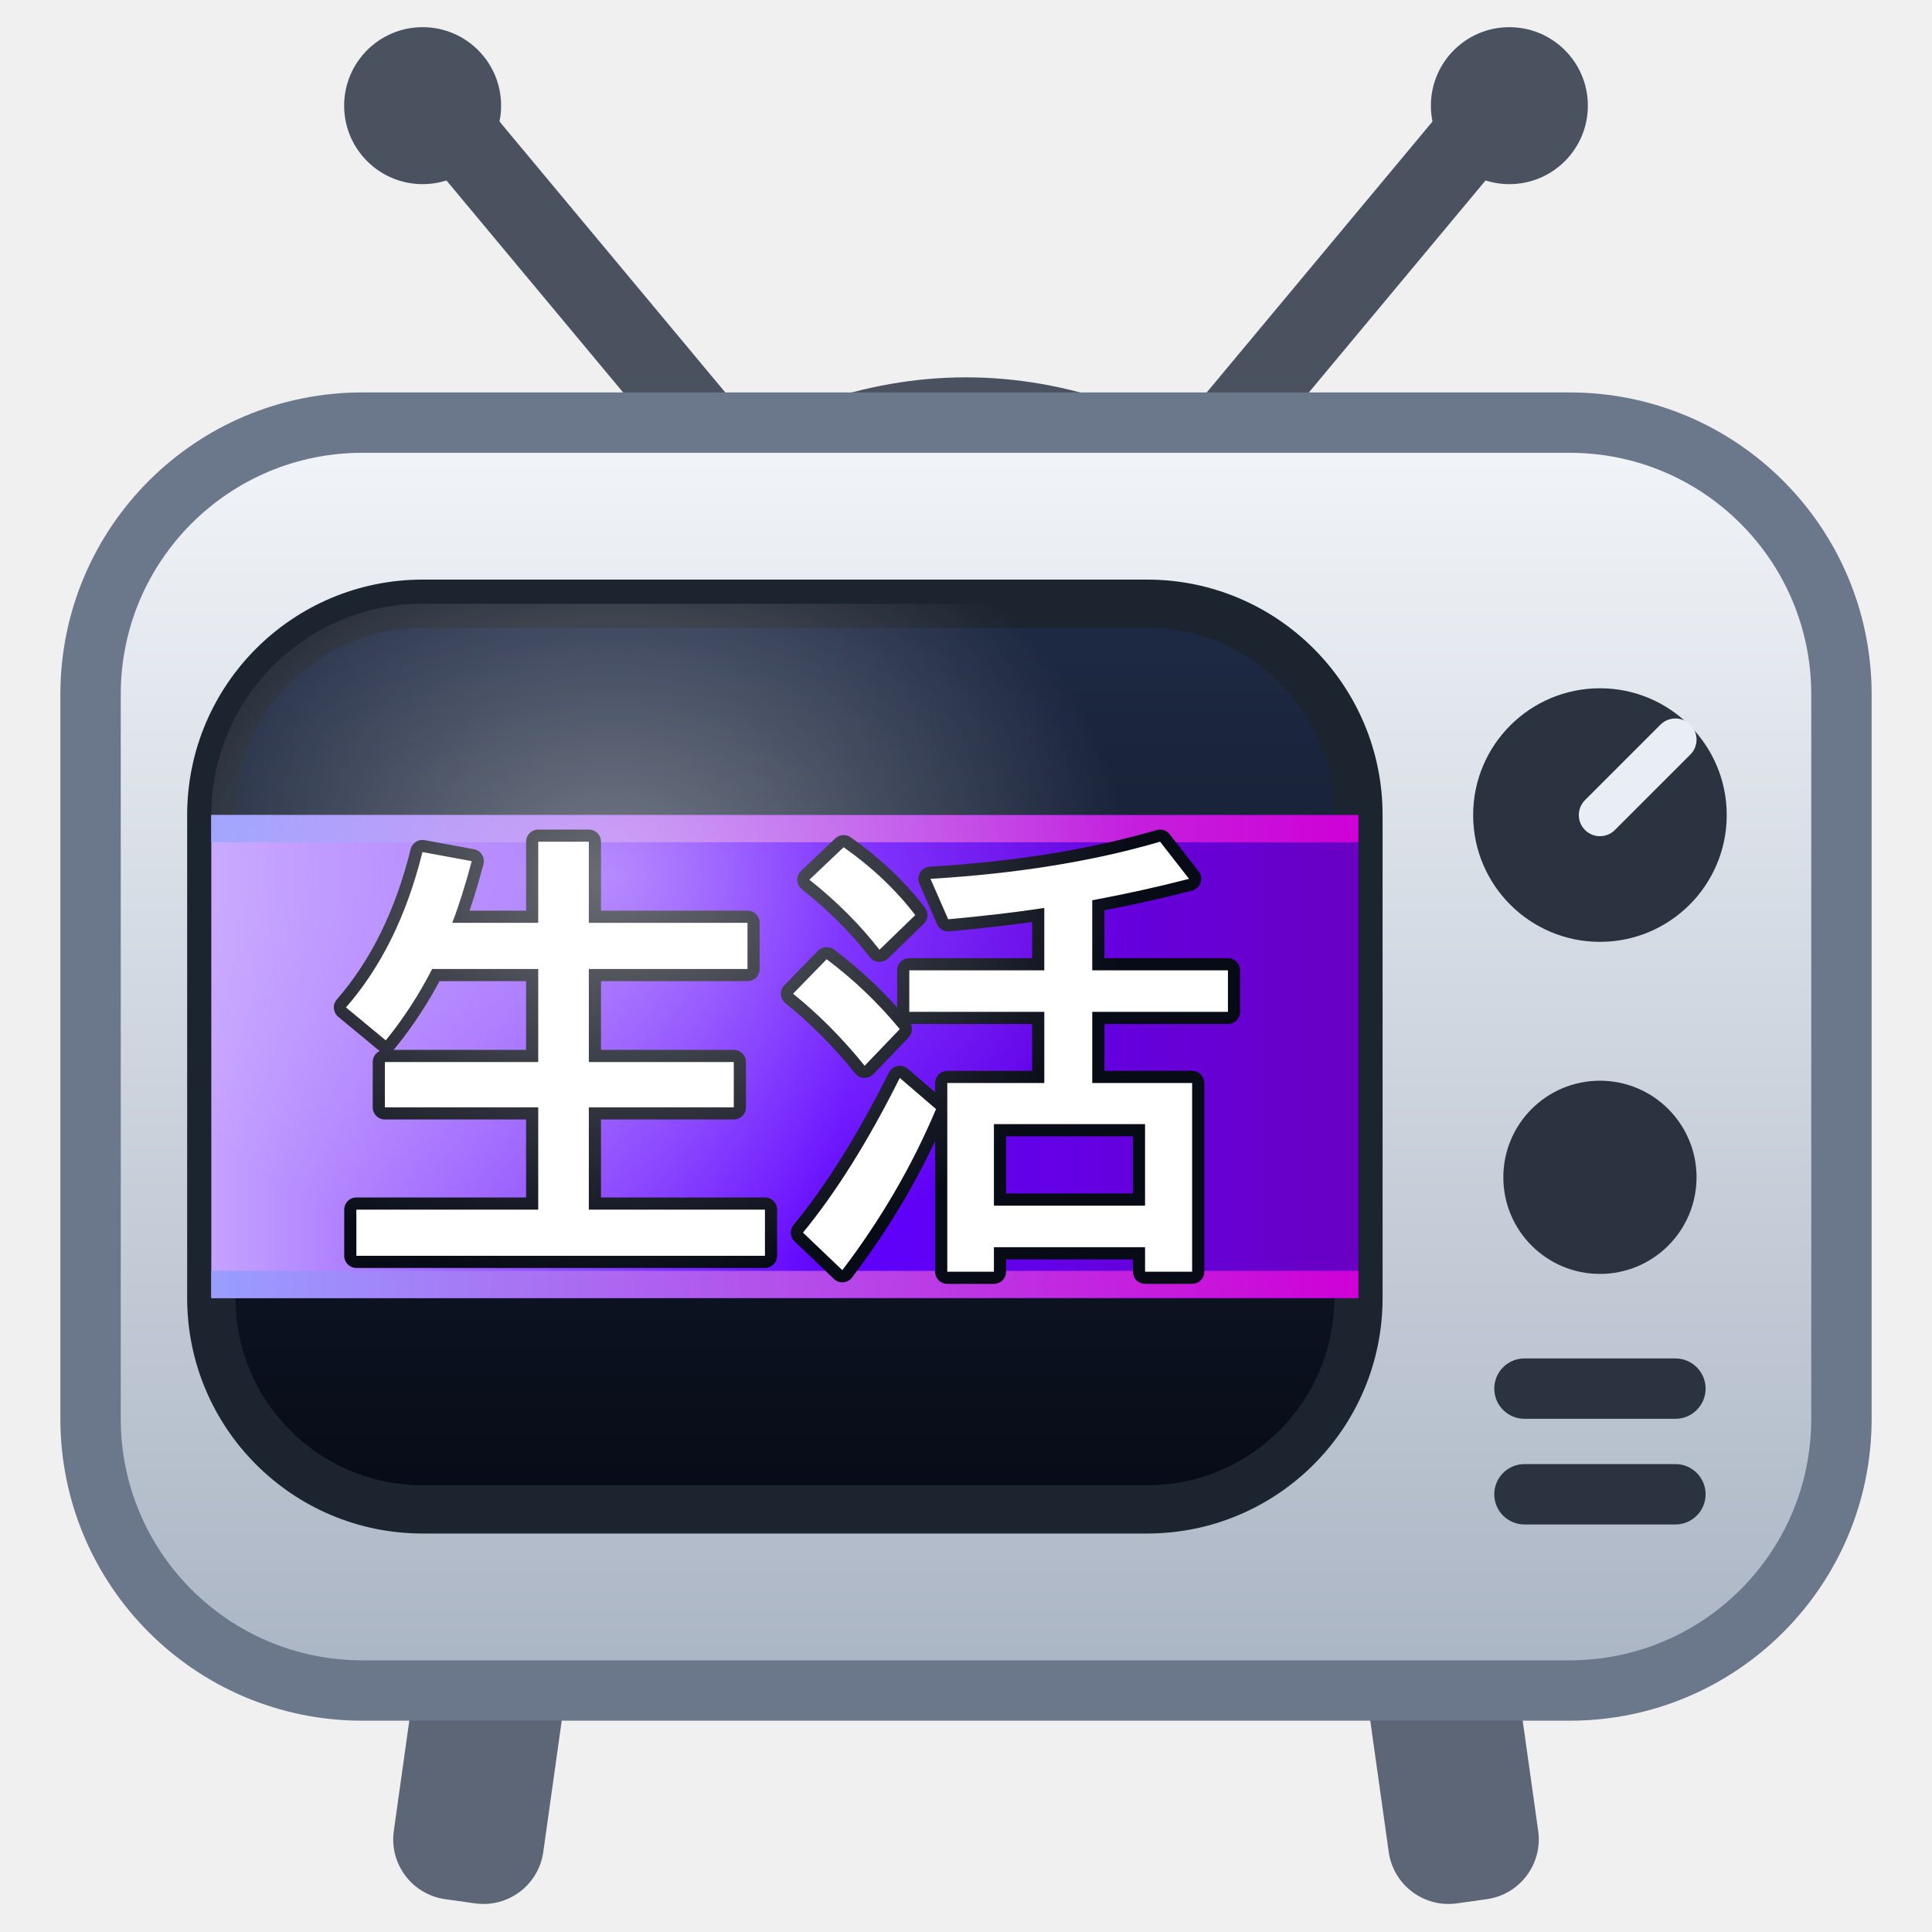
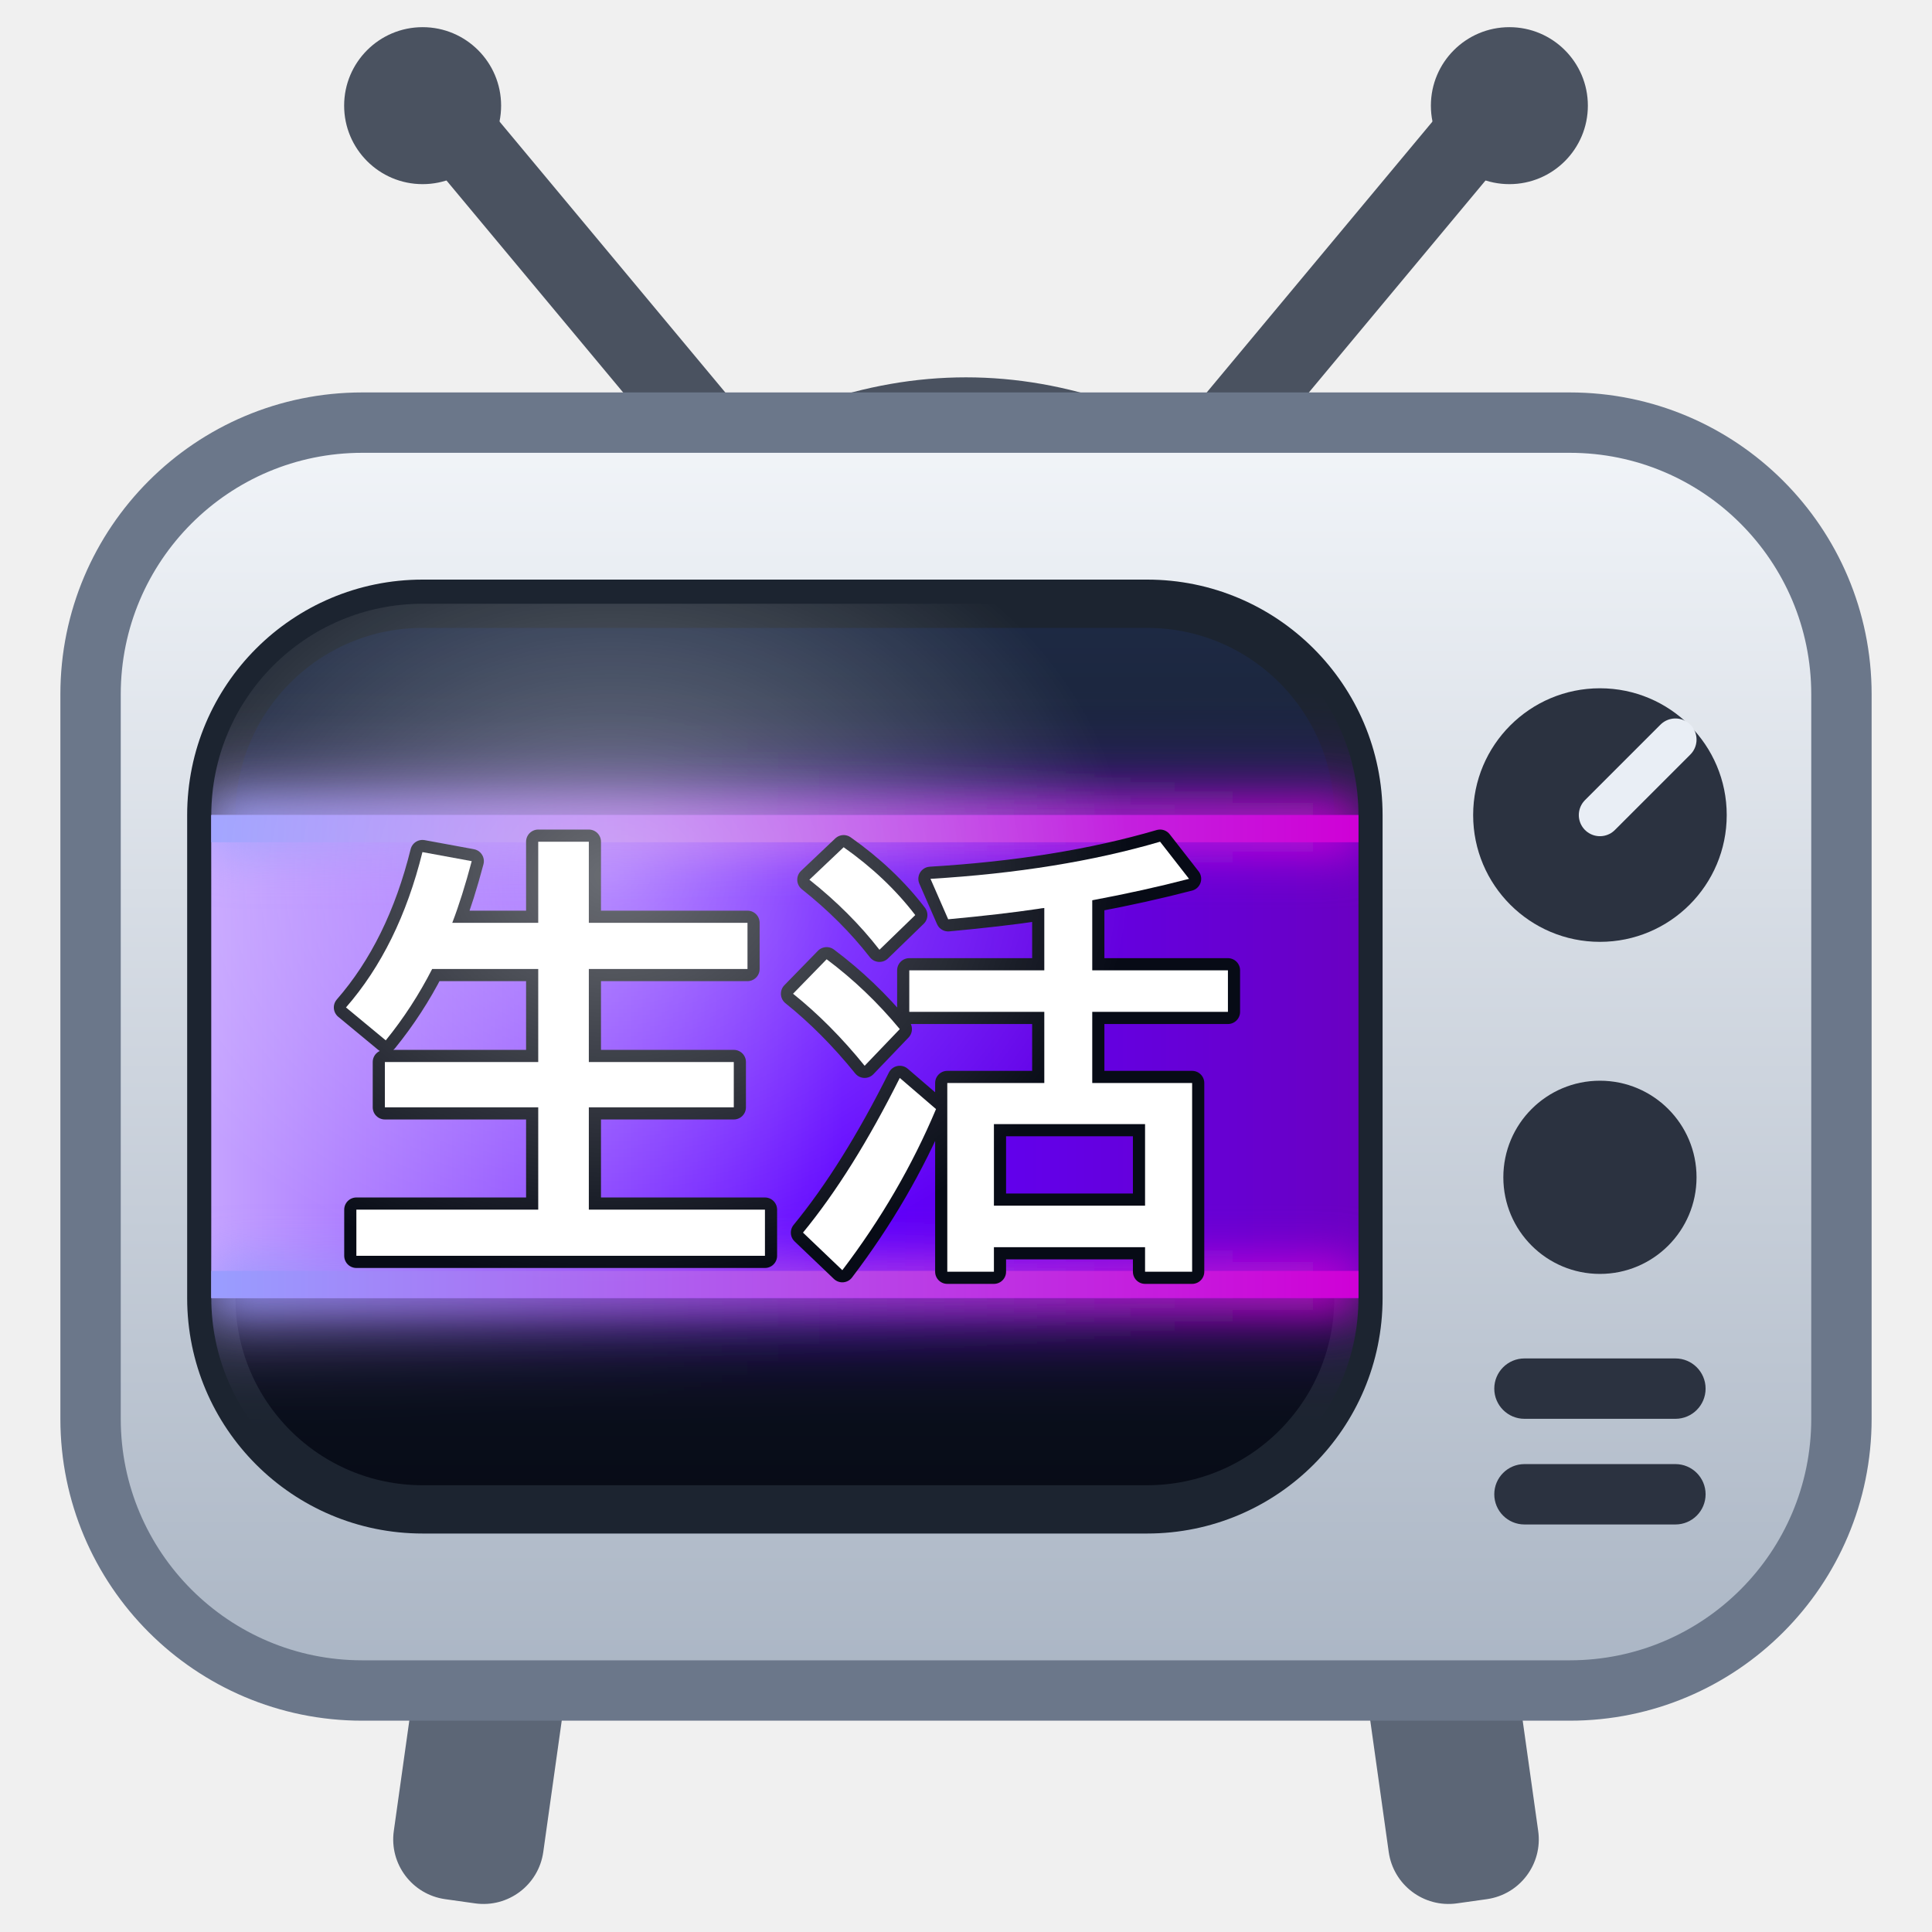
<svg xmlns="http://www.w3.org/2000/svg" viewBox="0 0 64 64">
  <defs>
    <linearGradient id="cab" x1="0" y1="0" x2="0" y2="1">
      <stop offset="0" stop-color="#F2F5F9" />
      <stop offset="1" stop-color="#AAB5C4" />
    </linearGradient>
    <linearGradient id="scr" x1="0" y1="0" x2="0" y2="1">
      <stop offset="0" stop-color="#1E2A44" />
      <stop offset="1" stop-color="#070B16" />
    </linearGradient>
    <linearGradient id="bd" x1="0" y1="0" x2="1" y2="0">
      <stop offset="0" stop-color="#C5A3FF" />
      <stop offset=".55" stop-color="#5E00FF" />
      <stop offset="1" stop-color="#6A00C2" />
    </linearGradient>
    <clipPath id="sc">
      <rect x="7" y="20" width="38" height="30" rx="7" />
    </clipPath>
    <radialGradient id="gl" cx=".35" cy=".3" r=".9">
      <stop offset="0" stop-color="#fff" stop-opacity=".4" />
      <stop offset=".5" stop-color="#fff" stop-opacity="0" />
    </radialGradient>
    <linearGradient id="rbl" x1="0" y1="0" x2="1" y2="0">
      <stop offset="0" stop-color="#999EFF" />
      <stop offset="1" stop-color="#CF00D6" />
    </linearGradient>
+     <filter id="neon" x="-20%" y="-300%" width="140%" height="700%">
+       <feGaussianBlur stdDeviation=".8" />
+     </filter>
+     <filter id="neon2" x="-20%" y="-50%" width="140%" height="200%">
+       <feGaussianBlur stdDeviation="1.2" />
+     </filter>
  </defs>
  <path d="M24 15 L14 3 M40 15 L50 3" stroke="#4A5260" stroke-width="2.6" stroke-linecap="round" />
  <circle cx="14" cy="3.5" r="2.6" fill="#4A5260" />
  <circle cx="50" cy="3.5" r="2.6" fill="#4A5260" />
  <path d="M22 16 Q32 9 42 16 Z" fill="#4A5260" />
  <rect x="14" y="54" width="5" height="9" rx="2" fill="#5C6676" transform="rotate(8 16 54)" />
  <rect x="45" y="54" width="5" height="9" rx="2" fill="#5C6676" transform="rotate(-8 48 54)" />
  <rect x="3" y="14" width="58" height="42" rx="9" fill="url(#cab)" stroke="#6B778A" stroke-width="2" />
  <rect x="7" y="20" width="38" height="30" rx="7" fill="url(#scr)" stroke="#1C2430" stroke-width="1.6" />
+   <g clip-path="url(#sc)">
+     <rect x="6" y="25.5" width="40" height="19" fill="url(#bd)" opacity=".35" filter="url(#neon2)" />
+   </g>
  <rect x="7" y="27" width="38" height="16" fill="url(#bd)" clip-path="url(#sc)" />
+   <g clip-path="url(#sc)" filter="url(#neon)">
+     <rect x="7" y="26.6" width="38" height="1.6" fill="url(#rbl)" />
+     <rect x="7" y="41.8" width="38" height="1.6" fill="url(#rbl)" />
+   </g>
  <rect x="7" y="27" width="38" height="0.9" fill="url(#rbl)" clip-path="url(#sc)" />
  <rect x="7" y="42.1" width="38" height="0.9" fill="url(#rbl)" clip-path="url(#sc)" />
  <path d="M544 1384H933V1751H1162V1384H1880V1175H1162V754H1818V549H1162V86H1959V-123H110V86H933V549H239V754H933V1175H453Q364 1001 243 852L63 1001Q303 1276 409 1704L632 1663Q589 1501 544 1384Z" fill="#fff" stroke="#070B16" stroke-width="110" paint-order="stroke" stroke-linejoin="round" transform="translate(11.00 40.70) scale(0.00732 -0.00732)" />
  <path d="M1391 659H1843V-195H1630V-84H946V-195H735V659H1174V981H563V1169H1174V1451Q1162 1450 1145 1447Q977 1422 739 1400L659 1583Q1244 1618 1698 1751L1829 1583Q1626 1530 1391 1486V1169H2005V981H1391ZM1630 473H946V104H1630ZM428 1262Q296 1432 111 1579L266 1726Q459 1590 590 1419ZM361 737Q208 926 37 1063L189 1219Q371 1083 520 903ZM82 -18Q307 256 520 682L684 541Q523 158 260 -188Z" fill="#fff" stroke="#070B16" stroke-width="110" paint-order="stroke" stroke-linejoin="round" transform="translate(26.00 40.70) scale(0.00732 -0.00732)" />
  <rect x="7" y="20" width="38" height="30" rx="7" fill="url(#gl)" />
  <circle cx="53" cy="27" r="4.2" fill="#2B3240" />
  <path d="M53 27 L55.5 24.5" stroke="#E9EEF5" stroke-width="1.4" stroke-linecap="round" />
  <circle cx="53" cy="39" r="3.2" fill="#2B3240" />
  <rect x="49.5" y="45" width="7" height="2" rx="1" fill="#2B3240" />
  <rect x="49.5" y="48.5" width="7" height="2" rx="1" fill="#2B3240" />
</svg>
